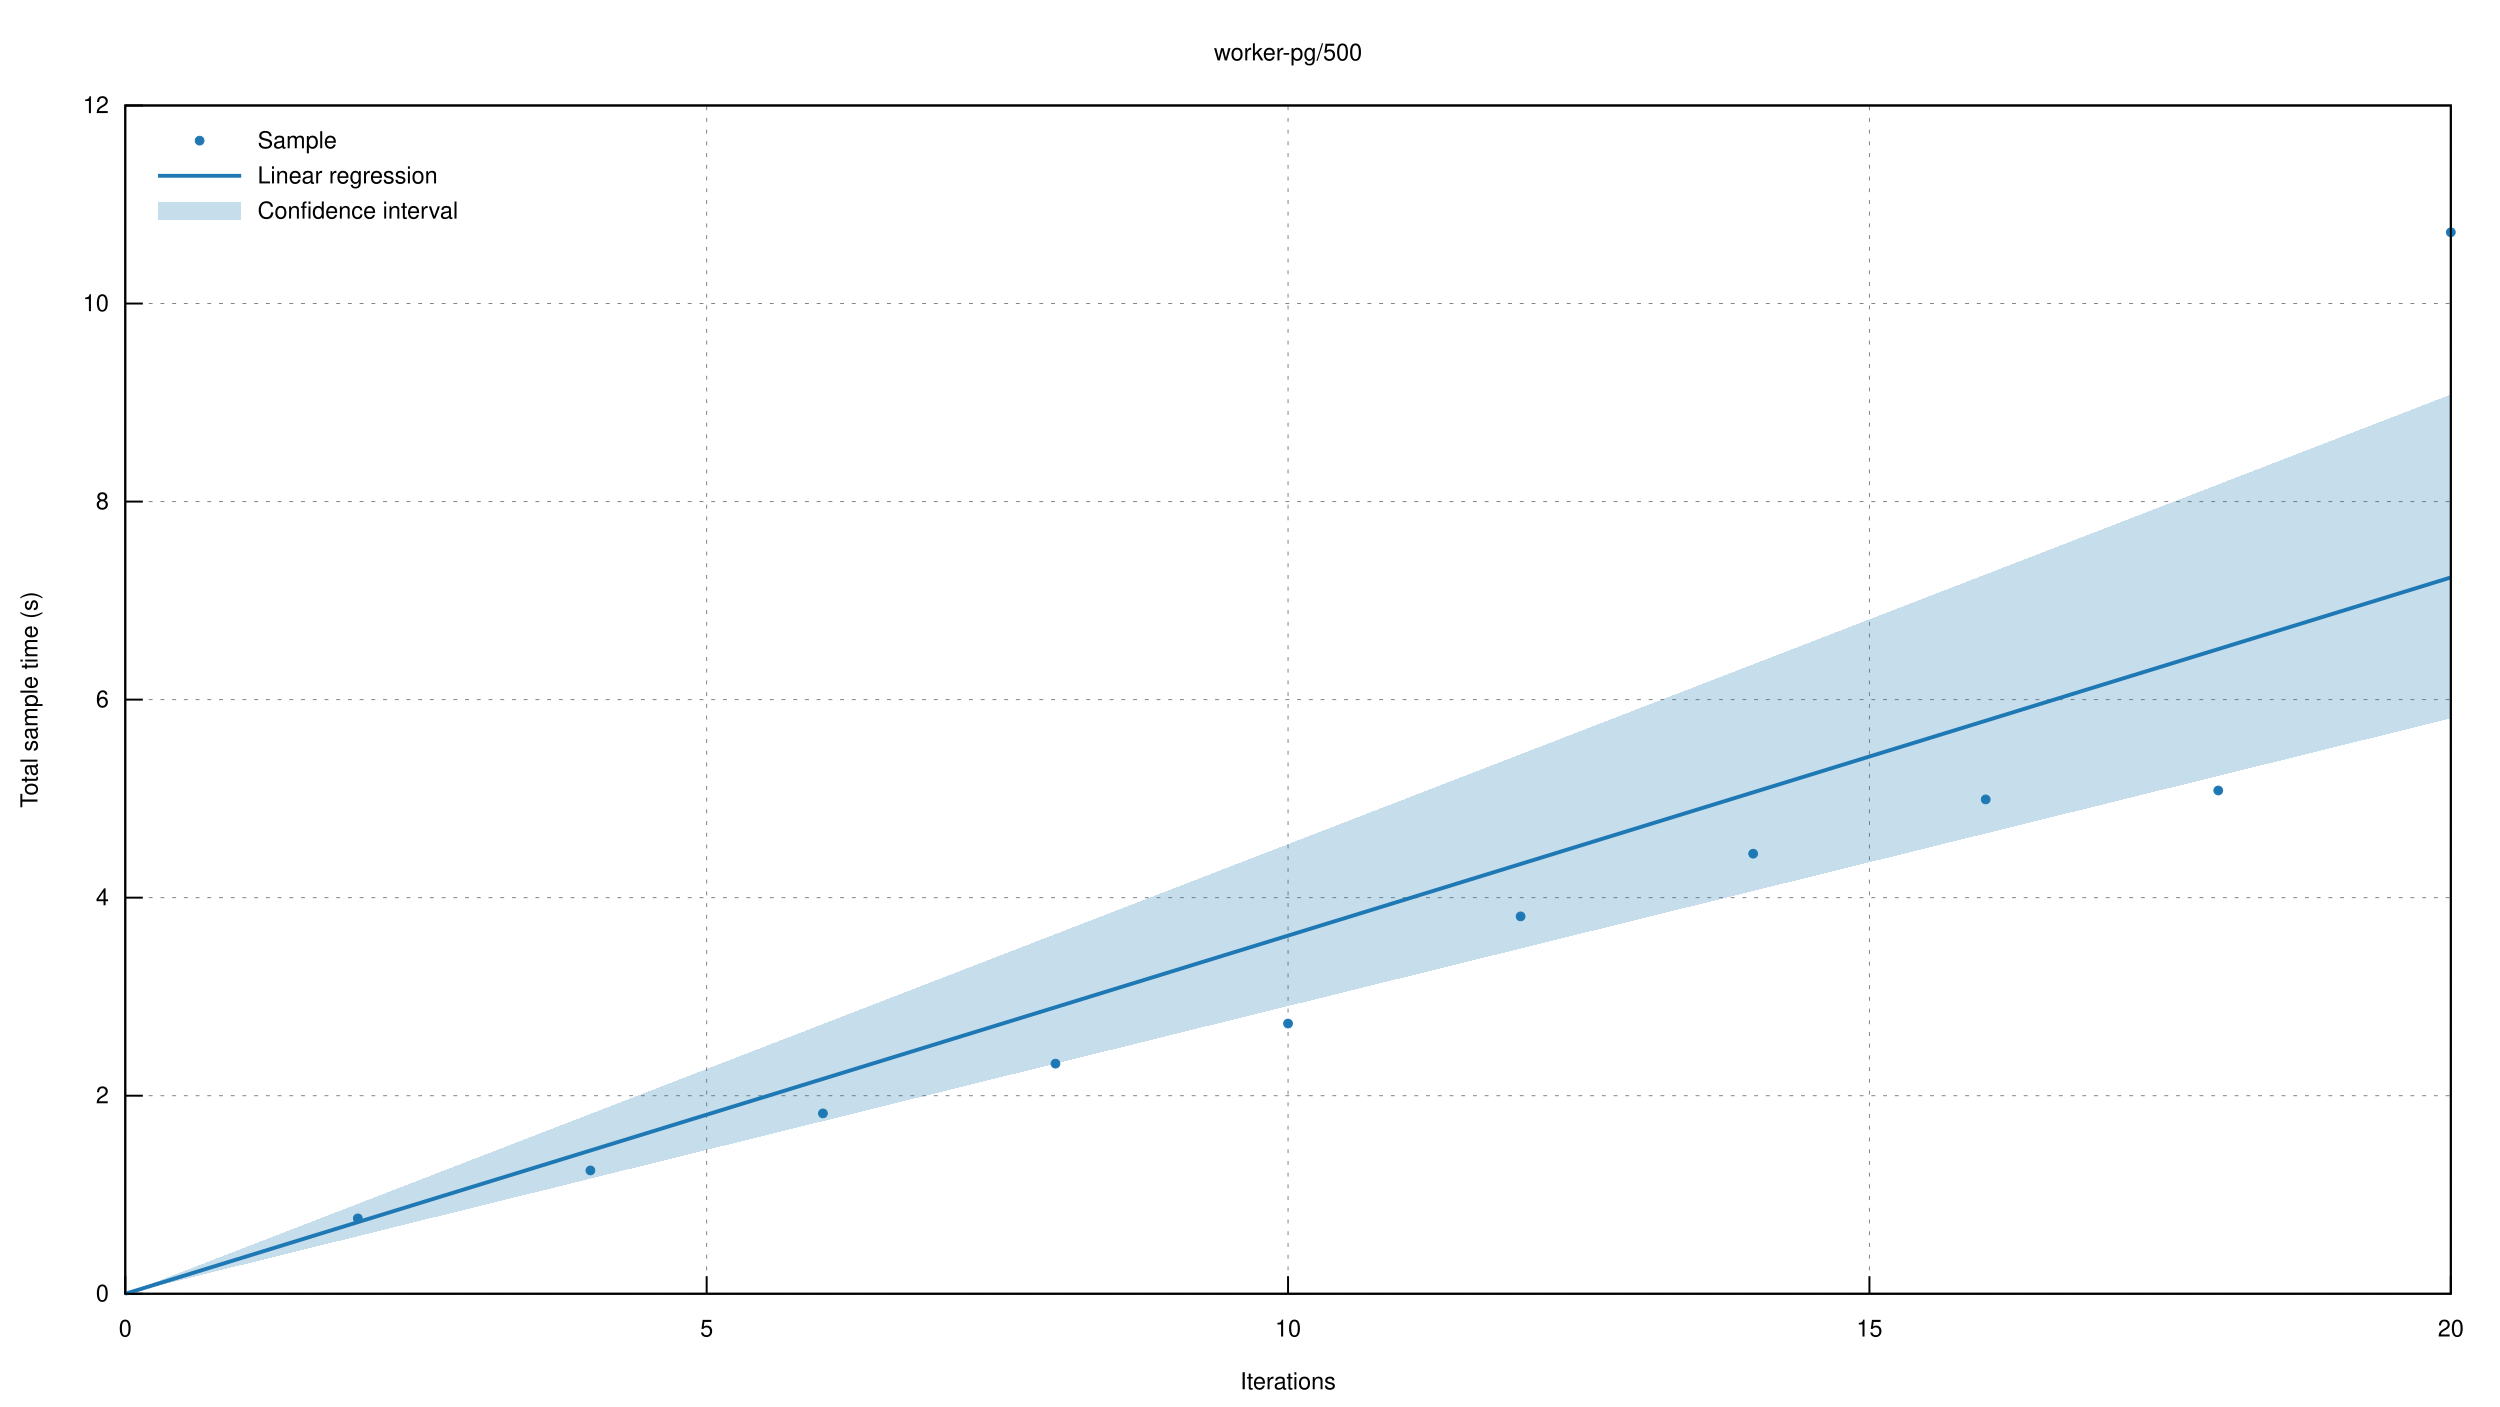
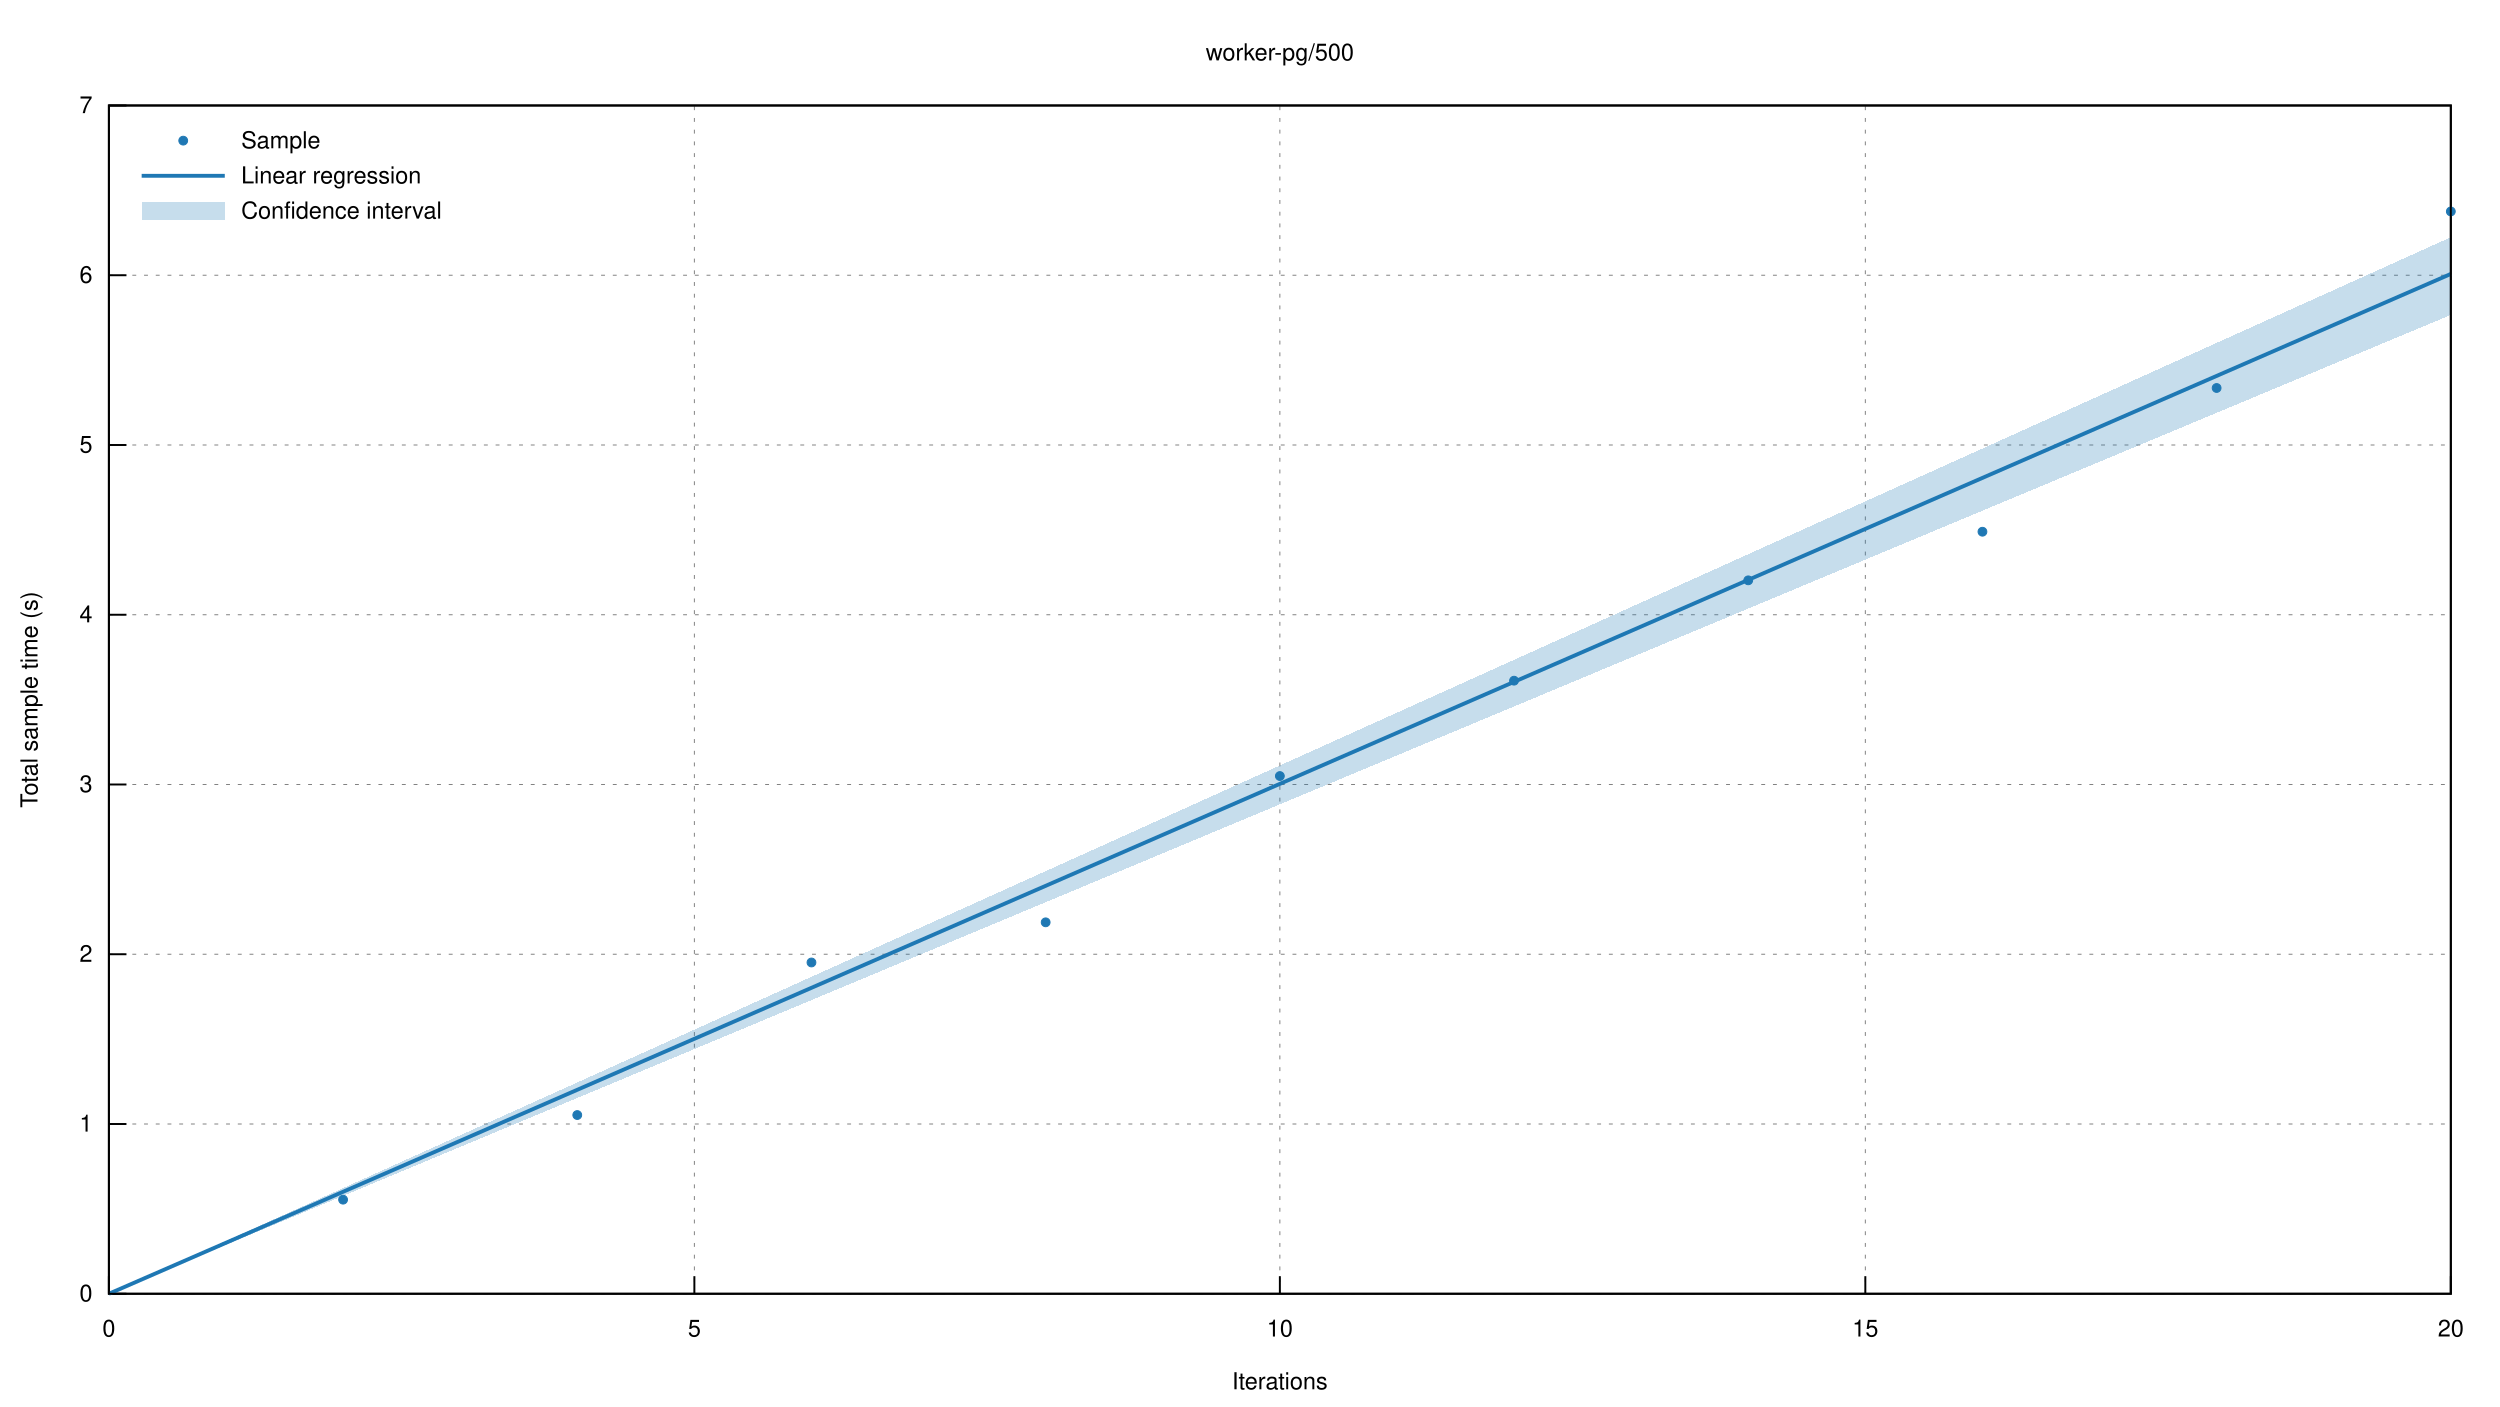
<svg xmlns="http://www.w3.org/2000/svg" xmlns:xlink="http://www.w3.org/1999/xlink" viewBox="0 0 1280 720">
  <g id="gnuplot_canvas">
    <rect x="0" y="0" width="1280" height="720" fill="none" />
    <defs>
      <circle id="gpDot" r="0.5" stroke-width="0.5" stroke="currentColor" />
      <path id="gpPt0" stroke-width="0.222" stroke="currentColor" d="M-1,0 h2 M0,-1 v2" />
      <path id="gpPt1" stroke-width="0.222" stroke="currentColor" d="M-1,-1 L1,1 M1,-1 L-1,1" />
      <path id="gpPt2" stroke-width="0.222" stroke="currentColor" d="M-1,0 L1,0 M0,-1 L0,1 M-1,-1 L1,1 M-1,1 L1,-1" />
      <rect id="gpPt3" stroke-width="0.222" stroke="currentColor" x="-1" y="-1" width="2" height="2" />
      <rect id="gpPt4" stroke-width="0.222" stroke="currentColor" fill="currentColor" x="-1" y="-1" width="2" height="2" />
      <circle id="gpPt5" stroke-width="0.222" stroke="currentColor" cx="0" cy="0" r="1" />
      <use xlink:href="#gpPt5" id="gpPt6" fill="currentColor" stroke="none" />
      <path id="gpPt7" stroke-width="0.222" stroke="currentColor" d="M0,-1.33 L-1.33,0.67 L1.33,0.67 z" />
      <use xlink:href="#gpPt7" id="gpPt8" fill="currentColor" stroke="none" />
      <use xlink:href="#gpPt7" id="gpPt9" stroke="currentColor" transform="rotate(180)" />
      <use xlink:href="#gpPt9" id="gpPt10" fill="currentColor" stroke="none" />
      <use xlink:href="#gpPt3" id="gpPt11" stroke="currentColor" transform="rotate(45)" />
      <use xlink:href="#gpPt11" id="gpPt12" fill="currentColor" stroke="none" />
      <path id="gpPt13" stroke-width="0.222" stroke="currentColor" d="M0,1.330 L1.265,0.411 L0.782,-1.067 L-0.782,-1.076 L-1.265,0.411 z" />
      <use xlink:href="#gpPt13" id="gpPt14" fill="currentColor" stroke="none" />
      <filter id="textbox" filterUnits="objectBoundingBox" x="0" y="0" height="1" width="1">
        <feFlood flood-color="white" flood-opacity="1" result="bgnd" />
        <feComposite in="SourceGraphic" in2="bgnd" operator="atop" />
      </filter>
      <filter id="greybox" filterUnits="objectBoundingBox" x="0" y="0" height="1" width="1">
        <feFlood flood-color="lightgrey" flood-opacity="1" result="grey" />
        <feComposite in="SourceGraphic" in2="grey" operator="atop" />
      </filter>
    </defs>
    <g fill="none" color="white" stroke="currentColor" stroke-width="1.00" stroke-linecap="butt" stroke-linejoin="miter">
</g>
    <g fill="none" color="black" stroke="currentColor" stroke-width="1.00" stroke-linecap="butt" stroke-linejoin="miter">
</g>
    <g fill="none" color="black" stroke="black" stroke-width="0.50" stroke-linecap="butt" stroke-linejoin="miter">
</g>
    <g fill="none" color="gray" stroke="currentColor" stroke-width="0.50" stroke-linecap="butt" stroke-linejoin="miter">
-       <path stroke="gray" stroke-dasharray="2,4" class="gridline" d="M64.14,662.40 L1254.82,662.40  " />
-     </g>
-     <g fill="none" color="gray" stroke="gray" stroke-width="1.00" stroke-linecap="butt" stroke-linejoin="miter">
- </g>
-     <g fill="none" color="black" stroke="currentColor" stroke-width="1.00" stroke-linecap="butt" stroke-linejoin="miter">
-       <path stroke="black" d="M64.14,662.40 L73.14,662.40  " />
-       <g transform="translate(55.75,666.30)" stroke="none" fill="black" font-family="Helvetica" font-size="12.00" text-anchor="end">
+       <path stroke="gray" stroke-dasharray="2,4" class="gridline" d="M55.75,662.40 L1254.82,662.40  " />
+     </g>
+     <g fill="none" color="gray" stroke="gray" stroke-width="1.00" stroke-linecap="butt" stroke-linejoin="miter">
+ </g>
+     <g fill="none" color="black" stroke="currentColor" stroke-width="1.00" stroke-linecap="butt" stroke-linejoin="miter">
+       <path stroke="black" d="M55.75,662.40 L64.75,662.40  " />
+       <g transform="translate(47.36,666.30)" stroke="none" fill="black" font-family="Helvetica" font-size="12.00" text-anchor="end">
        <text>
          <tspan font-family="Helvetica"> 0</tspan>
        </text>
      </g>
    </g>
    <g fill="none" color="black" stroke="currentColor" stroke-width="1.00" stroke-linecap="butt" stroke-linejoin="miter">
</g>
    <g fill="none" color="black" stroke="black" stroke-width="0.50" stroke-linecap="butt" stroke-linejoin="miter">
</g>
    <g fill="none" color="gray" stroke="currentColor" stroke-width="0.50" stroke-linecap="butt" stroke-linejoin="miter">
-       <path stroke="gray" stroke-dasharray="2,4" class="gridline" d="M64.14,561.00 L1254.82,561.00  " />
-     </g>
-     <g fill="none" color="gray" stroke="gray" stroke-width="1.00" stroke-linecap="butt" stroke-linejoin="miter">
- </g>
-     <g fill="none" color="black" stroke="currentColor" stroke-width="1.00" stroke-linecap="butt" stroke-linejoin="miter">
-       <path stroke="black" d="M64.14,561.00 L73.14,561.00  " />
-       <g transform="translate(55.75,564.90)" stroke="none" fill="black" font-family="Helvetica" font-size="12.00" text-anchor="end">
+       <path stroke="gray" stroke-dasharray="2,4" class="gridline" d="M55.75,575.49 L1254.82,575.49  " />
+     </g>
+     <g fill="none" color="gray" stroke="gray" stroke-width="1.00" stroke-linecap="butt" stroke-linejoin="miter">
+ </g>
+     <g fill="none" color="black" stroke="currentColor" stroke-width="1.00" stroke-linecap="butt" stroke-linejoin="miter">
+       <path stroke="black" d="M55.75,575.49 L64.75,575.49  " />
+       <g transform="translate(47.36,579.39)" stroke="none" fill="black" font-family="Helvetica" font-size="12.00" text-anchor="end">
+         <text>
+           <tspan font-family="Helvetica"> 1</tspan>
+         </text>
+       </g>
+     </g>
+     <g fill="none" color="black" stroke="currentColor" stroke-width="1.00" stroke-linecap="butt" stroke-linejoin="miter">
+ </g>
+     <g fill="none" color="black" stroke="black" stroke-width="0.50" stroke-linecap="butt" stroke-linejoin="miter">
+ </g>
+     <g fill="none" color="gray" stroke="currentColor" stroke-width="0.50" stroke-linecap="butt" stroke-linejoin="miter">
+       <path stroke="gray" stroke-dasharray="2,4" class="gridline" d="M55.75,488.57 L1254.82,488.57  " />
+     </g>
+     <g fill="none" color="gray" stroke="gray" stroke-width="1.00" stroke-linecap="butt" stroke-linejoin="miter">
+ </g>
+     <g fill="none" color="black" stroke="currentColor" stroke-width="1.00" stroke-linecap="butt" stroke-linejoin="miter">
+       <path stroke="black" d="M55.75,488.57 L64.75,488.57  " />
+       <g transform="translate(47.36,492.47)" stroke="none" fill="black" font-family="Helvetica" font-size="12.00" text-anchor="end">
        <text>
          <tspan font-family="Helvetica"> 2</tspan>
        </text>
      </g>
    </g>
    <g fill="none" color="black" stroke="currentColor" stroke-width="1.00" stroke-linecap="butt" stroke-linejoin="miter">
</g>
    <g fill="none" color="black" stroke="black" stroke-width="0.50" stroke-linecap="butt" stroke-linejoin="miter">
</g>
    <g fill="none" color="gray" stroke="currentColor" stroke-width="0.50" stroke-linecap="butt" stroke-linejoin="miter">
-       <path stroke="gray" stroke-dasharray="2,4" class="gridline" d="M64.14,459.60 L1254.82,459.60  " />
-     </g>
-     <g fill="none" color="gray" stroke="gray" stroke-width="1.00" stroke-linecap="butt" stroke-linejoin="miter">
- </g>
-     <g fill="none" color="black" stroke="currentColor" stroke-width="1.00" stroke-linecap="butt" stroke-linejoin="miter">
-       <path stroke="black" d="M64.14,459.60 L73.14,459.60  " />
-       <g transform="translate(55.75,463.50)" stroke="none" fill="black" font-family="Helvetica" font-size="12.00" text-anchor="end">
+       <path stroke="gray" stroke-dasharray="2,4" class="gridline" d="M55.75,401.66 L1254.82,401.66  " />
+     </g>
+     <g fill="none" color="gray" stroke="gray" stroke-width="1.00" stroke-linecap="butt" stroke-linejoin="miter">
+ </g>
+     <g fill="none" color="black" stroke="currentColor" stroke-width="1.00" stroke-linecap="butt" stroke-linejoin="miter">
+       <path stroke="black" d="M55.75,401.66 L64.75,401.66  " />
+       <g transform="translate(47.36,405.56)" stroke="none" fill="black" font-family="Helvetica" font-size="12.00" text-anchor="end">
+         <text>
+           <tspan font-family="Helvetica"> 3</tspan>
+         </text>
+       </g>
+     </g>
+     <g fill="none" color="black" stroke="currentColor" stroke-width="1.00" stroke-linecap="butt" stroke-linejoin="miter">
+ </g>
+     <g fill="none" color="black" stroke="black" stroke-width="0.50" stroke-linecap="butt" stroke-linejoin="miter">
+ </g>
+     <g fill="none" color="gray" stroke="currentColor" stroke-width="0.50" stroke-linecap="butt" stroke-linejoin="miter">
+       <path stroke="gray" stroke-dasharray="2,4" class="gridline" d="M55.75,314.75 L1254.82,314.75  " />
+     </g>
+     <g fill="none" color="gray" stroke="gray" stroke-width="1.00" stroke-linecap="butt" stroke-linejoin="miter">
+ </g>
+     <g fill="none" color="black" stroke="currentColor" stroke-width="1.00" stroke-linecap="butt" stroke-linejoin="miter">
+       <path stroke="black" d="M55.75,314.75 L64.75,314.75  " />
+       <g transform="translate(47.36,318.65)" stroke="none" fill="black" font-family="Helvetica" font-size="12.00" text-anchor="end">
        <text>
          <tspan font-family="Helvetica"> 4</tspan>
        </text>
      </g>
    </g>
    <g fill="none" color="black" stroke="currentColor" stroke-width="1.00" stroke-linecap="butt" stroke-linejoin="miter">
</g>
    <g fill="none" color="black" stroke="black" stroke-width="0.50" stroke-linecap="butt" stroke-linejoin="miter">
</g>
    <g fill="none" color="gray" stroke="currentColor" stroke-width="0.50" stroke-linecap="butt" stroke-linejoin="miter">
-       <path stroke="gray" stroke-dasharray="2,4" class="gridline" d="M64.14,358.20 L1254.82,358.20  " />
-     </g>
-     <g fill="none" color="gray" stroke="gray" stroke-width="1.00" stroke-linecap="butt" stroke-linejoin="miter">
- </g>
-     <g fill="none" color="black" stroke="currentColor" stroke-width="1.00" stroke-linecap="butt" stroke-linejoin="miter">
-       <path stroke="black" d="M64.14,358.20 L73.14,358.20  " />
-       <g transform="translate(55.75,362.10)" stroke="none" fill="black" font-family="Helvetica" font-size="12.00" text-anchor="end">
+       <path stroke="gray" stroke-dasharray="2,4" class="gridline" d="M55.75,227.84 L1254.82,227.84  " />
+     </g>
+     <g fill="none" color="gray" stroke="gray" stroke-width="1.00" stroke-linecap="butt" stroke-linejoin="miter">
+ </g>
+     <g fill="none" color="black" stroke="currentColor" stroke-width="1.00" stroke-linecap="butt" stroke-linejoin="miter">
+       <path stroke="black" d="M55.75,227.84 L64.75,227.84  " />
+       <g transform="translate(47.36,231.74)" stroke="none" fill="black" font-family="Helvetica" font-size="12.00" text-anchor="end">
+         <text>
+           <tspan font-family="Helvetica"> 5</tspan>
+         </text>
+       </g>
+     </g>
+     <g fill="none" color="black" stroke="currentColor" stroke-width="1.00" stroke-linecap="butt" stroke-linejoin="miter">
+ </g>
+     <g fill="none" color="black" stroke="black" stroke-width="0.50" stroke-linecap="butt" stroke-linejoin="miter">
+ </g>
+     <g fill="none" color="gray" stroke="currentColor" stroke-width="0.50" stroke-linecap="butt" stroke-linejoin="miter">
+       <path stroke="gray" stroke-dasharray="2,4" class="gridline" d="M55.75,140.92 L1254.82,140.92  " />
+     </g>
+     <g fill="none" color="gray" stroke="gray" stroke-width="1.00" stroke-linecap="butt" stroke-linejoin="miter">
+ </g>
+     <g fill="none" color="black" stroke="currentColor" stroke-width="1.00" stroke-linecap="butt" stroke-linejoin="miter">
+       <path stroke="black" d="M55.75,140.92 L64.75,140.92  " />
+       <g transform="translate(47.36,144.82)" stroke="none" fill="black" font-family="Helvetica" font-size="12.00" text-anchor="end">
        <text>
          <tspan font-family="Helvetica"> 6</tspan>
        </text>
      </g>
    </g>
    <g fill="none" color="black" stroke="currentColor" stroke-width="1.00" stroke-linecap="butt" stroke-linejoin="miter">
</g>
    <g fill="none" color="black" stroke="black" stroke-width="0.50" stroke-linecap="butt" stroke-linejoin="miter">
</g>
    <g fill="none" color="gray" stroke="currentColor" stroke-width="0.50" stroke-linecap="butt" stroke-linejoin="miter">
-       <path stroke="gray" stroke-dasharray="2,4" class="gridline" d="M64.14,256.81 L1254.82,256.81  " />
-     </g>
-     <g fill="none" color="gray" stroke="gray" stroke-width="1.00" stroke-linecap="butt" stroke-linejoin="miter">
- </g>
-     <g fill="none" color="black" stroke="currentColor" stroke-width="1.00" stroke-linecap="butt" stroke-linejoin="miter">
-       <path stroke="black" d="M64.14,256.81 L73.14,256.81  " />
-       <g transform="translate(55.75,260.71)" stroke="none" fill="black" font-family="Helvetica" font-size="12.00" text-anchor="end">
-         <text>
-           <tspan font-family="Helvetica"> 8</tspan>
-         </text>
-       </g>
-     </g>
-     <g fill="none" color="black" stroke="currentColor" stroke-width="1.00" stroke-linecap="butt" stroke-linejoin="miter">
- </g>
-     <g fill="none" color="black" stroke="black" stroke-width="0.50" stroke-linecap="butt" stroke-linejoin="miter">
- </g>
-     <g fill="none" color="gray" stroke="currentColor" stroke-width="0.50" stroke-linecap="butt" stroke-linejoin="miter">
-       <path stroke="gray" stroke-dasharray="2,4" class="gridline" d="M64.14,155.41 L1254.82,155.41  " />
-     </g>
-     <g fill="none" color="gray" stroke="gray" stroke-width="1.00" stroke-linecap="butt" stroke-linejoin="miter">
- </g>
-     <g fill="none" color="black" stroke="currentColor" stroke-width="1.00" stroke-linecap="butt" stroke-linejoin="miter">
-       <path stroke="black" d="M64.14,155.41 L73.14,155.41  " />
-       <g transform="translate(55.75,159.31)" stroke="none" fill="black" font-family="Helvetica" font-size="12.00" text-anchor="end">
+       <path stroke="gray" stroke-dasharray="2,4" class="gridline" d="M55.75,54.01 L1254.82,54.01  " />
+     </g>
+     <g fill="none" color="gray" stroke="gray" stroke-width="1.00" stroke-linecap="butt" stroke-linejoin="miter">
+ </g>
+     <g fill="none" color="black" stroke="currentColor" stroke-width="1.00" stroke-linecap="butt" stroke-linejoin="miter">
+       <path stroke="black" d="M55.75,54.01 L64.75,54.01  " />
+       <g transform="translate(47.36,57.91)" stroke="none" fill="black" font-family="Helvetica" font-size="12.00" text-anchor="end">
+         <text>
+           <tspan font-family="Helvetica"> 7</tspan>
+         </text>
+       </g>
+     </g>
+     <g fill="none" color="black" stroke="currentColor" stroke-width="1.00" stroke-linecap="butt" stroke-linejoin="miter">
+ </g>
+     <g fill="none" color="black" stroke="black" stroke-width="0.50" stroke-linecap="butt" stroke-linejoin="miter">
+ </g>
+     <g fill="none" color="gray" stroke="currentColor" stroke-width="0.50" stroke-linecap="butt" stroke-linejoin="miter">
+       <path stroke="gray" stroke-dasharray="2,4" class="gridline" d="M55.75,662.40 L55.75,54.01  " />
+     </g>
+     <g fill="none" color="gray" stroke="gray" stroke-width="1.00" stroke-linecap="butt" stroke-linejoin="miter">
+ </g>
+     <g fill="none" color="black" stroke="currentColor" stroke-width="1.00" stroke-linecap="butt" stroke-linejoin="miter">
+       <path stroke="black" d="M55.75,662.40 L55.75,653.40  " />
+       <g transform="translate(55.75,684.30)" stroke="none" fill="black" font-family="Helvetica" font-size="12.00" text-anchor="middle">
+         <text>
+           <tspan font-family="Helvetica"> 0</tspan>
+         </text>
+       </g>
+     </g>
+     <g fill="none" color="black" stroke="currentColor" stroke-width="1.00" stroke-linecap="butt" stroke-linejoin="miter">
+ </g>
+     <g fill="none" color="black" stroke="black" stroke-width="0.50" stroke-linecap="butt" stroke-linejoin="miter">
+ </g>
+     <g fill="none" color="gray" stroke="currentColor" stroke-width="0.50" stroke-linecap="butt" stroke-linejoin="miter">
+       <path stroke="gray" stroke-dasharray="2,4" class="gridline" d="M355.52,662.40 L355.52,54.01  " />
+     </g>
+     <g fill="none" color="gray" stroke="gray" stroke-width="1.00" stroke-linecap="butt" stroke-linejoin="miter">
+ </g>
+     <g fill="none" color="black" stroke="currentColor" stroke-width="1.00" stroke-linecap="butt" stroke-linejoin="miter">
+       <path stroke="black" d="M355.52,662.40 L355.52,653.40  " />
+       <g transform="translate(355.52,684.30)" stroke="none" fill="black" font-family="Helvetica" font-size="12.00" text-anchor="middle">
+         <text>
+           <tspan font-family="Helvetica"> 5</tspan>
+         </text>
+       </g>
+     </g>
+     <g fill="none" color="black" stroke="currentColor" stroke-width="1.00" stroke-linecap="butt" stroke-linejoin="miter">
+ </g>
+     <g fill="none" color="black" stroke="black" stroke-width="0.50" stroke-linecap="butt" stroke-linejoin="miter">
+ </g>
+     <g fill="none" color="gray" stroke="currentColor" stroke-width="0.50" stroke-linecap="butt" stroke-linejoin="miter">
+       <path stroke="gray" stroke-dasharray="2,4" class="gridline" d="M655.29,662.40 L655.29,54.01  " />
+     </g>
+     <g fill="none" color="gray" stroke="gray" stroke-width="1.00" stroke-linecap="butt" stroke-linejoin="miter">
+ </g>
+     <g fill="none" color="black" stroke="currentColor" stroke-width="1.00" stroke-linecap="butt" stroke-linejoin="miter">
+       <path stroke="black" d="M655.29,662.40 L655.29,653.40  " />
+       <g transform="translate(655.29,684.30)" stroke="none" fill="black" font-family="Helvetica" font-size="12.00" text-anchor="middle">
        <text>
          <tspan font-family="Helvetica"> 10</tspan>
        </text>
      </g>
    </g>
    <g fill="none" color="black" stroke="currentColor" stroke-width="1.00" stroke-linecap="butt" stroke-linejoin="miter">
</g>
    <g fill="none" color="black" stroke="black" stroke-width="0.50" stroke-linecap="butt" stroke-linejoin="miter">
</g>
    <g fill="none" color="gray" stroke="currentColor" stroke-width="0.50" stroke-linecap="butt" stroke-linejoin="miter">
-       <path stroke="gray" stroke-dasharray="2,4" class="gridline" d="M64.14,54.01 L1254.82,54.01  " />
-     </g>
-     <g fill="none" color="gray" stroke="gray" stroke-width="1.00" stroke-linecap="butt" stroke-linejoin="miter">
- </g>
-     <g fill="none" color="black" stroke="currentColor" stroke-width="1.00" stroke-linecap="butt" stroke-linejoin="miter">
-       <path stroke="black" d="M64.14,54.01 L73.14,54.01  " />
-       <g transform="translate(55.75,57.91)" stroke="none" fill="black" font-family="Helvetica" font-size="12.00" text-anchor="end">
-         <text>
-           <tspan font-family="Helvetica"> 12</tspan>
-         </text>
-       </g>
-     </g>
-     <g fill="none" color="black" stroke="currentColor" stroke-width="1.00" stroke-linecap="butt" stroke-linejoin="miter">
- </g>
-     <g fill="none" color="black" stroke="black" stroke-width="0.50" stroke-linecap="butt" stroke-linejoin="miter">
- </g>
-     <g fill="none" color="gray" stroke="currentColor" stroke-width="0.50" stroke-linecap="butt" stroke-linejoin="miter">
-       <path stroke="gray" stroke-dasharray="2,4" class="gridline" d="M64.14,662.40 L64.14,54.01  " />
-     </g>
-     <g fill="none" color="gray" stroke="gray" stroke-width="1.00" stroke-linecap="butt" stroke-linejoin="miter">
- </g>
-     <g fill="none" color="black" stroke="currentColor" stroke-width="1.00" stroke-linecap="butt" stroke-linejoin="miter">
-       <path stroke="black" d="M64.14,662.40 L64.14,653.40  " />
-       <g transform="translate(64.14,684.30)" stroke="none" fill="black" font-family="Helvetica" font-size="12.00" text-anchor="middle">
-         <text>
-           <tspan font-family="Helvetica"> 0</tspan>
-         </text>
-       </g>
-     </g>
-     <g fill="none" color="black" stroke="currentColor" stroke-width="1.00" stroke-linecap="butt" stroke-linejoin="miter">
- </g>
-     <g fill="none" color="black" stroke="black" stroke-width="0.50" stroke-linecap="butt" stroke-linejoin="miter">
- </g>
-     <g fill="none" color="gray" stroke="currentColor" stroke-width="0.50" stroke-linecap="butt" stroke-linejoin="miter">
-       <path stroke="gray" stroke-dasharray="2,4" class="gridline" d="M361.81,662.40 L361.81,54.01  " />
-     </g>
-     <g fill="none" color="gray" stroke="gray" stroke-width="1.00" stroke-linecap="butt" stroke-linejoin="miter">
- </g>
-     <g fill="none" color="black" stroke="currentColor" stroke-width="1.00" stroke-linecap="butt" stroke-linejoin="miter">
-       <path stroke="black" d="M361.81,662.40 L361.81,653.40  " />
-       <g transform="translate(361.81,684.30)" stroke="none" fill="black" font-family="Helvetica" font-size="12.00" text-anchor="middle">
-         <text>
-           <tspan font-family="Helvetica"> 5</tspan>
-         </text>
-       </g>
-     </g>
-     <g fill="none" color="black" stroke="currentColor" stroke-width="1.00" stroke-linecap="butt" stroke-linejoin="miter">
- </g>
-     <g fill="none" color="black" stroke="black" stroke-width="0.50" stroke-linecap="butt" stroke-linejoin="miter">
- </g>
-     <g fill="none" color="gray" stroke="currentColor" stroke-width="0.50" stroke-linecap="butt" stroke-linejoin="miter">
-       <path stroke="gray" stroke-dasharray="2,4" class="gridline" d="M659.48,662.40 L659.48,54.01  " />
-     </g>
-     <g fill="none" color="gray" stroke="gray" stroke-width="1.00" stroke-linecap="butt" stroke-linejoin="miter">
- </g>
-     <g fill="none" color="black" stroke="currentColor" stroke-width="1.00" stroke-linecap="butt" stroke-linejoin="miter">
-       <path stroke="black" d="M659.48,662.40 L659.48,653.40  " />
-       <g transform="translate(659.48,684.30)" stroke="none" fill="black" font-family="Helvetica" font-size="12.00" text-anchor="middle">
-         <text>
-           <tspan font-family="Helvetica"> 10</tspan>
-         </text>
-       </g>
-     </g>
-     <g fill="none" color="black" stroke="currentColor" stroke-width="1.00" stroke-linecap="butt" stroke-linejoin="miter">
- </g>
-     <g fill="none" color="black" stroke="black" stroke-width="0.50" stroke-linecap="butt" stroke-linejoin="miter">
- </g>
-     <g fill="none" color="gray" stroke="currentColor" stroke-width="0.50" stroke-linecap="butt" stroke-linejoin="miter">
-       <path stroke="gray" stroke-dasharray="2,4" class="gridline" d="M957.15,662.40 L957.15,54.01  " />
-     </g>
-     <g fill="none" color="gray" stroke="gray" stroke-width="1.00" stroke-linecap="butt" stroke-linejoin="miter">
- </g>
-     <g fill="none" color="black" stroke="currentColor" stroke-width="1.00" stroke-linecap="butt" stroke-linejoin="miter">
-       <path stroke="black" d="M957.15,662.40 L957.15,653.40  " />
-       <g transform="translate(957.15,684.30)" stroke="none" fill="black" font-family="Helvetica" font-size="12.00" text-anchor="middle">
+       <path stroke="gray" stroke-dasharray="2,4" class="gridline" d="M955.05,662.40 L955.05,54.01  " />
+     </g>
+     <g fill="none" color="gray" stroke="gray" stroke-width="1.00" stroke-linecap="butt" stroke-linejoin="miter">
+ </g>
+     <g fill="none" color="black" stroke="currentColor" stroke-width="1.00" stroke-linecap="butt" stroke-linejoin="miter">
+       <path stroke="black" d="M955.05,662.40 L955.05,653.40  " />
+       <g transform="translate(955.05,684.30)" stroke="none" fill="black" font-family="Helvetica" font-size="12.00" text-anchor="middle">
        <text>
          <tspan font-family="Helvetica"> 15</tspan>
        </text>
      </g>
    </g>
    <g fill="none" color="black" stroke="currentColor" stroke-width="1.00" stroke-linecap="butt" stroke-linejoin="miter">
</g>
    <g fill="none" color="black" stroke="black" stroke-width="0.50" stroke-linecap="butt" stroke-linejoin="miter">
</g>
    <g fill="none" color="gray" stroke="currentColor" stroke-width="0.50" stroke-linecap="butt" stroke-linejoin="miter">
      <path stroke="gray" stroke-dasharray="2,4" class="gridline" d="M1254.82,662.40 L1254.82,54.01  " />
    </g>
    <g fill="none" color="gray" stroke="gray" stroke-width="1.00" stroke-linecap="butt" stroke-linejoin="miter">
</g>
    <g fill="none" color="black" stroke="currentColor" stroke-width="1.00" stroke-linecap="butt" stroke-linejoin="miter">
      <path stroke="black" d="M1254.82,662.40 L1254.82,653.40  " />
      <g transform="translate(1254.82,684.30)" stroke="none" fill="black" font-family="Helvetica" font-size="12.00" text-anchor="middle">
        <text>
          <tspan font-family="Helvetica"> 20</tspan>
        </text>
      </g>
    </g>
    <g fill="none" color="black" stroke="currentColor" stroke-width="1.00" stroke-linecap="butt" stroke-linejoin="miter">
</g>
    <g fill="none" color="black" stroke="currentColor" stroke-width="1.00" stroke-linecap="butt" stroke-linejoin="miter">
-       <path stroke="black" d="M64.14,54.01 L64.14,662.40 L1254.82,662.40 L1254.82,54.01 L64.14,54.01 Z  " />
+       <path stroke="black" d="M55.75,54.01 L55.75,662.40 L1254.82,662.40 L1254.82,54.01 L55.75,54.01 Z  " />
    </g>
    <g fill="none" color="black" stroke="currentColor" stroke-width="1.00" stroke-linecap="butt" stroke-linejoin="miter">
</g>
    <g id="gnuplot_plot_1">
      <g fill="none" color="black" stroke="currentColor" stroke-width="1.00" stroke-linecap="butt" stroke-linejoin="miter">
-         <g transform="translate(131.87,75.91)" stroke="none" fill="black" font-family="Helvetica" font-size="12.00" text-anchor="start">
+         <g transform="translate(123.48,75.91)" stroke="none" fill="black" font-family="Helvetica" font-size="12.00" text-anchor="start">
          <text>
            <tspan font-family="Helvetica">Sample</tspan>
          </text>
        </g>
      </g>
      <g fill="none" color="black" stroke="currentColor" stroke-width="1.00" stroke-linecap="butt" stroke-linejoin="miter">
-         <use xlink:href="#gpPt6" transform="translate(183.21,623.81) scale(2.25)" color="rgb( 31, 120, 180)" />
-         <use xlink:href="#gpPt6" transform="translate(302.28,599.27) scale(2.25)" color="rgb( 31, 120, 180)" />
-         <use xlink:href="#gpPt6" transform="translate(421.34,570.07) scale(2.25)" color="rgb( 31, 120, 180)" />
-         <use xlink:href="#gpPt6" transform="translate(540.41,544.59) scale(2.25)" color="rgb( 31, 120, 180)" />
-         <use xlink:href="#gpPt6" transform="translate(659.48,524.06) scale(2.25)" color="rgb( 31, 120, 180)" />
-         <use xlink:href="#gpPt6" transform="translate(778.55,469.19) scale(2.25)" color="rgb( 31, 120, 180)" />
-         <use xlink:href="#gpPt6" transform="translate(897.62,437.09) scale(2.25)" color="rgb( 31, 120, 180)" />
-         <use xlink:href="#gpPt6" transform="translate(1016.68,409.30) scale(2.25)" color="rgb( 31, 120, 180)" />
-         <use xlink:href="#gpPt6" transform="translate(1135.75,404.73) scale(2.25)" color="rgb( 31, 120, 180)" />
-         <use xlink:href="#gpPt6" transform="translate(1254.82,118.93) scale(2.25)" color="rgb( 31, 120, 180)" />
-         <use xlink:href="#gpPt6" transform="translate(102.20,72.01) scale(2.25)" color="rgb( 31, 120, 180)" />
+         <use xlink:href="#gpPt6" transform="translate(175.66,614.23) scale(2.25)" color="rgb( 31, 120, 180)" />
+         <use xlink:href="#gpPt6" transform="translate(295.56,570.90) scale(2.25)" color="rgb( 31, 120, 180)" />
+         <use xlink:href="#gpPt6" transform="translate(415.47,492.79) scale(2.25)" color="rgb( 31, 120, 180)" />
+         <use xlink:href="#gpPt6" transform="translate(535.38,472.23) scale(2.25)" color="rgb( 31, 120, 180)" />
+         <use xlink:href="#gpPt6" transform="translate(655.29,397.33) scale(2.25)" color="rgb( 31, 120, 180)" />
+         <use xlink:href="#gpPt6" transform="translate(775.19,348.51) scale(2.25)" color="rgb( 31, 120, 180)" />
+         <use xlink:href="#gpPt6" transform="translate(895.10,297.13) scale(2.25)" color="rgb( 31, 120, 180)" />
+         <use xlink:href="#gpPt6" transform="translate(1015.01,272.24) scale(2.25)" color="rgb( 31, 120, 180)" />
+         <use xlink:href="#gpPt6" transform="translate(1134.91,198.65) scale(2.25)" color="rgb( 31, 120, 180)" />
+         <use xlink:href="#gpPt6" transform="translate(1254.82,108.26) scale(2.25)" color="rgb( 31, 120, 180)" />
+         <use xlink:href="#gpPt6" transform="translate(93.81,72.01) scale(2.25)" color="rgb( 31, 120, 180)" />
      </g>
    </g>
    <g id="gnuplot_plot_2">
      <g fill="none" color="white" stroke="rgb( 31, 120, 180)" stroke-width="2.00" stroke-linecap="butt" stroke-linejoin="miter">
</g>
      <g fill="none" color="black" stroke="currentColor" stroke-width="2.00" stroke-linecap="butt" stroke-linejoin="miter">
-         <g transform="translate(131.87,93.91)" stroke="none" fill="black" font-family="Helvetica" font-size="12.00" text-anchor="start">
+         <g transform="translate(123.48,93.91)" stroke="none" fill="black" font-family="Helvetica" font-size="12.00" text-anchor="start">
          <text>
            <tspan font-family="Helvetica">Linear regression</tspan>
          </text>
        </g>
      </g>
      <g fill="none" color="black" stroke="currentColor" stroke-width="2.00" stroke-linecap="butt" stroke-linejoin="miter">
-         <path stroke="rgb( 31, 120, 180)" d="M80.92,90.01 L123.48,90.01 M64.14,662.40 L1254.82,295.65  " />
+         <path stroke="rgb( 31, 120, 180)" d="M72.53,90.01 L115.09,90.01 M55.75,662.40 L1254.82,140.25  " />
      </g>
    </g>
    <g id="gnuplot_plot_3">
      <g fill="none" color="white" stroke="rgb( 31, 120, 180)" stroke-width="1.00" stroke-linecap="butt" stroke-linejoin="miter">
</g>
      <g fill="none" color="black" stroke="currentColor" stroke-width="1.00" stroke-linecap="butt" stroke-linejoin="miter">
-         <g transform="translate(131.87,111.91)" stroke="none" fill="black" font-family="Helvetica" font-size="12.00" text-anchor="start">
+         <g transform="translate(123.48,111.91)" stroke="none" fill="black" font-family="Helvetica" font-size="12.00" text-anchor="start">
          <text>
            <tspan font-family="Helvetica">Confidence interval</tspan>
          </text>
        </g>
      </g>
      <g fill="none" color="black" stroke="currentColor" stroke-width="1.00" stroke-linecap="butt" stroke-linejoin="miter">
        <g stroke="none" shape-rendering="crispEdges">
-           <polygon fill="rgb( 31, 120, 180)" fill-opacity="0.25" points="80.92,112.51 123.48,112.51 123.48,103.51 80.92,103.51 " />
-           <polygon fill="rgb( 31, 120, 180)" fill-opacity="0.25" points="64.14,662.40 64.14,662.40 64.14,662.40 " />
-           <polygon fill="rgb( 31, 120, 180)" fill-opacity="0.25" points="64.14,662.40 1254.82,367.82 1254.82,202.00 " />
+           <polygon fill="rgb( 31, 120, 180)" fill-opacity="0.25" points="72.53,112.51 115.09,112.51 115.09,103.51 72.53,103.51 " />
+           <polygon fill="rgb( 31, 120, 180)" fill-opacity="0.25" points="55.75,662.40 55.75,662.40 55.75,662.40 " />
+           <polygon fill="rgb( 31, 120, 180)" fill-opacity="0.25" points="55.75,662.40 1254.82,161.25 1254.82,121.46 " />
        </g>
      </g>
    </g>
    <g fill="none" color="white" stroke="rgb( 31, 120, 180)" stroke-width="2.00" stroke-linecap="butt" stroke-linejoin="miter">
</g>
    <g fill="none" color="black" stroke="currentColor" stroke-width="2.00" stroke-linecap="butt" stroke-linejoin="miter">
</g>
    <g fill="none" color="black" stroke="black" stroke-width="1.00" stroke-linecap="butt" stroke-linejoin="miter">
</g>
    <g fill="none" color="black" stroke="currentColor" stroke-width="1.00" stroke-linecap="butt" stroke-linejoin="miter">
-       <path stroke="black" d="M64.14,54.01 L64.14,662.40 L1254.82,662.40 L1254.82,54.01 L64.14,54.01 Z  " />
+       <path stroke="black" d="M55.75,54.01 L55.75,662.40 L1254.82,662.40 L1254.82,54.01 L55.75,54.01 Z  " />
      <g transform="translate(19.18,358.21) rotate(270.00)" stroke="none" fill="black" font-family="Helvetica" font-size="12.00" text-anchor="middle">
        <text>
          <tspan font-family="Helvetica">Total sample time (s)</tspan>
        </text>
      </g>
    </g>
    <g fill="none" color="black" stroke="currentColor" stroke-width="1.00" stroke-linecap="butt" stroke-linejoin="miter">
-       <g transform="translate(659.48,711.30)" stroke="none" fill="black" font-family="Helvetica" font-size="12.00" text-anchor="middle">
+       <g transform="translate(655.28,711.30)" stroke="none" fill="black" font-family="Helvetica" font-size="12.00" text-anchor="middle">
        <text>
          <tspan font-family="Helvetica">Iterations</tspan>
        </text>
      </g>
    </g>
    <g fill="none" color="black" stroke="currentColor" stroke-width="1.00" stroke-linecap="butt" stroke-linejoin="miter">
</g>
    <g fill="none" color="black" stroke="currentColor" stroke-width="1.00" stroke-linecap="butt" stroke-linejoin="miter">
-       <g transform="translate(659.48,30.91)" stroke="none" fill="black" font-family="Helvetica" font-size="12.00" text-anchor="middle">
+       <g transform="translate(655.28,30.91)" stroke="none" fill="black" font-family="Helvetica" font-size="12.00" text-anchor="middle">
        <text>
          <tspan font-family="Helvetica">worker-pg/500</tspan>
        </text>
      </g>
    </g>
    <g fill="none" color="black" stroke="currentColor" stroke-width="1.00" stroke-linecap="butt" stroke-linejoin="miter">
</g>
  </g>
</svg>
